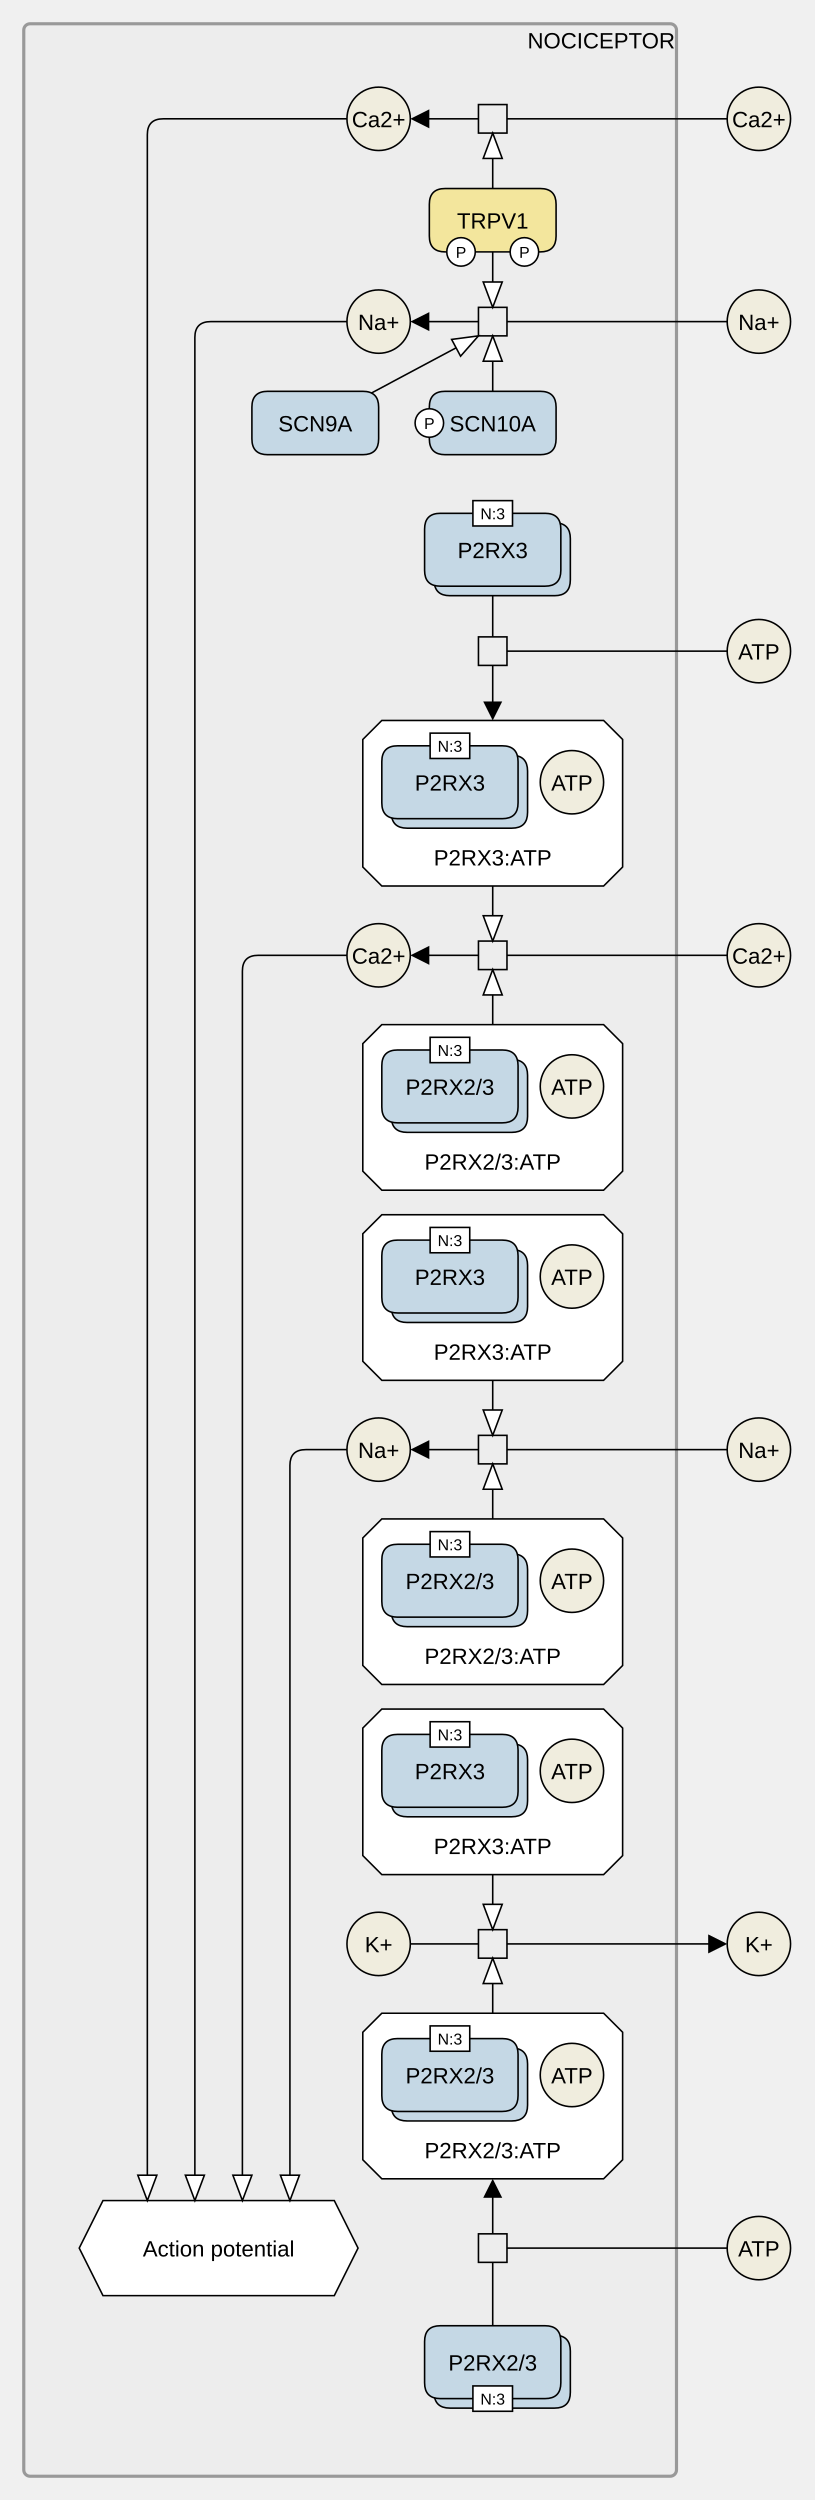
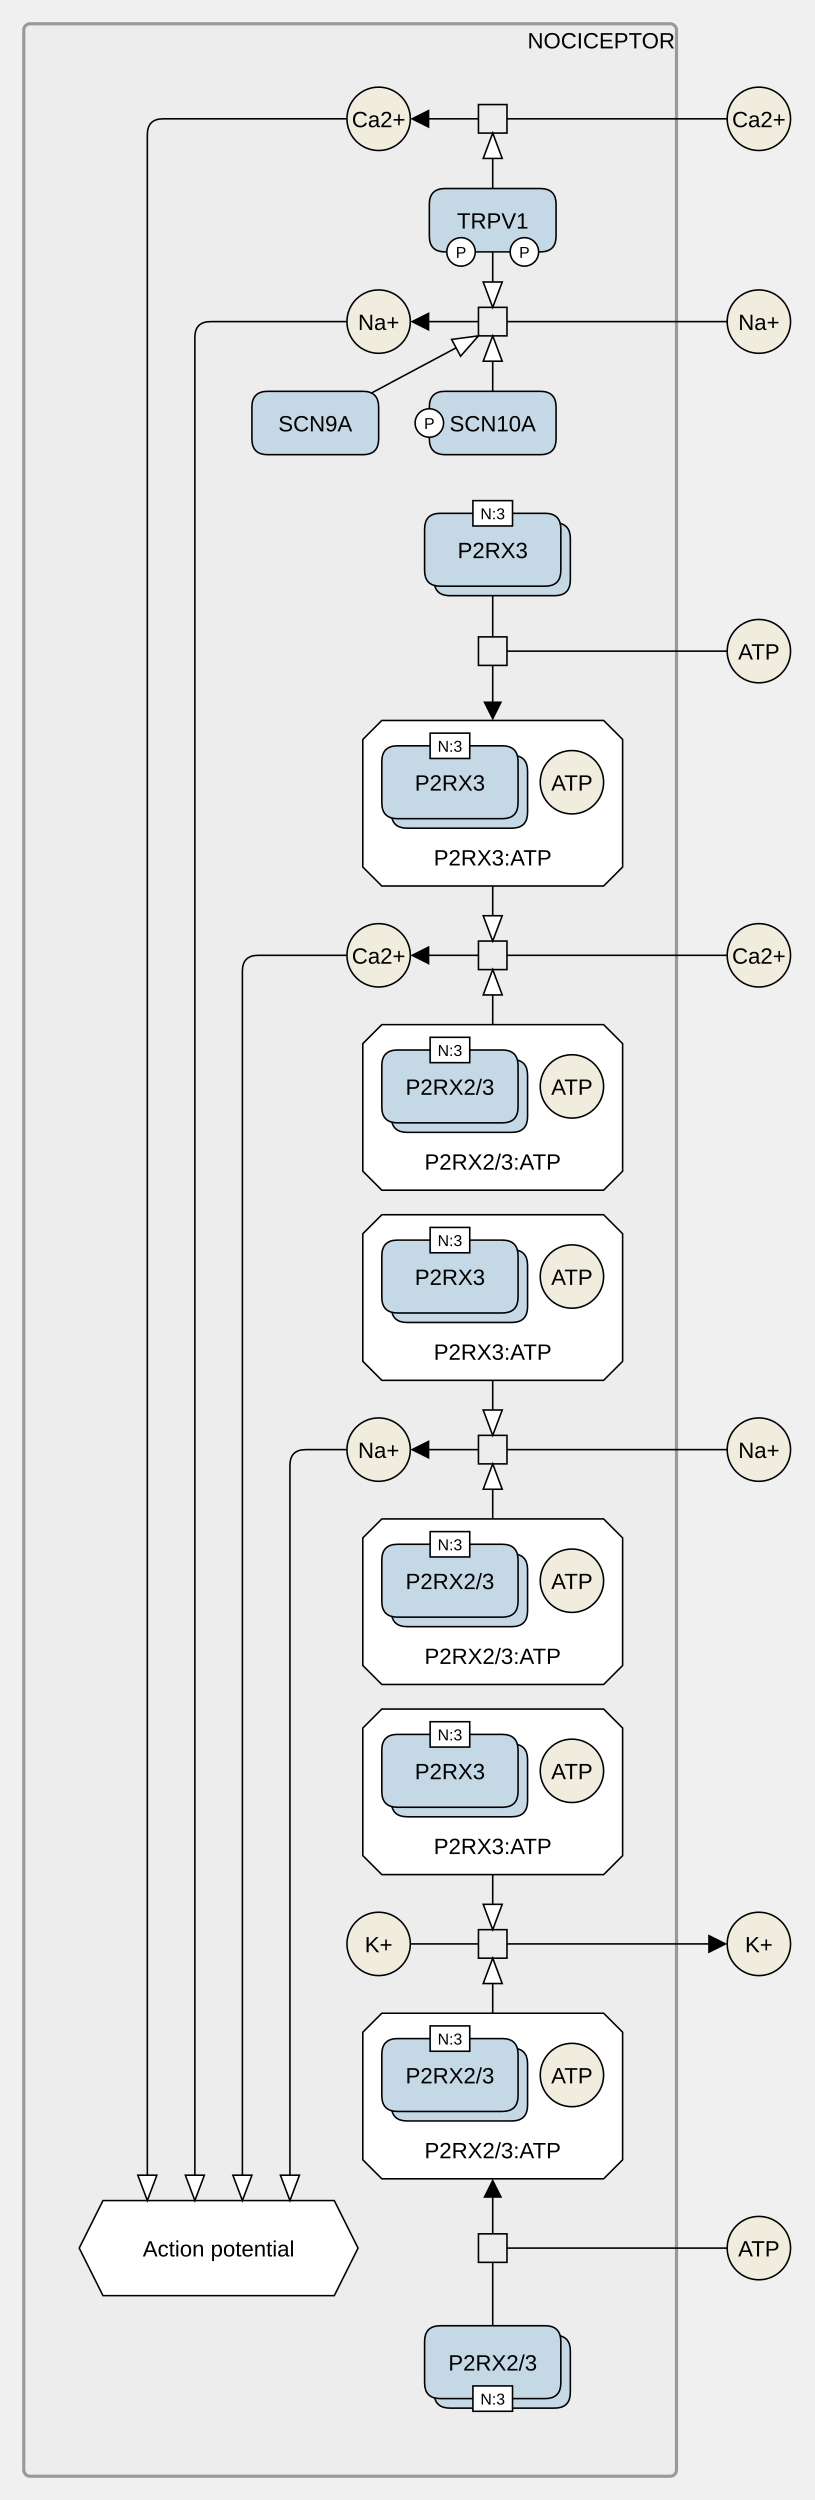
<svg xmlns="http://www.w3.org/2000/svg" width="514" height="1578" viewBox="0 0 514 1578" stroke-linecap="butt" stroke-miterlimit="10">
  <g transform="translate(311,75)">
    <path d="M-296 -56 C-296 -58.209 -294.209 -60 -292 -60 L112 -60 C114.209 -60 116 -58.209 116 -56 L116 1484 C116 1486.209 114.209 1488 112 1488 L-292 1488 C-294.209 1488 -296 1486.209 -296 1484 Z" fill="#999999" fill-opacity="0.031" stroke="none" />
    <path d="M-296 -56 C-296 -58.209 -294.209 -60 -292 -60 L112 -60 C114.209 -60 116 -58.209 116 -56 L116 1484 C116 1486.209 114.209 1488 112 1488 L-292 1488 C-294.209 1488 -296 1486.209 -296 1484 Z" fill="none" stroke="#999999" stroke-width="2" />
    <text x="68.5" y="-44.459" text-anchor="middle" font-family="'Dialog', Arial, Helvetica, sans-serif" font-size="14" fill="#000000" stroke="none" xml:space="preserve">NOCICEPTOR</text>
    <path d="M-70 379.75 L70 379.75 L82 391.75 L82 472.25 L70 484.25 L-70 484.25 L-82 472.25 L-82 391.75 Z" fill="#FFFFFF" stroke="none" />
    <path d="M-70 379.75 L70 379.75 L82 391.75 L82 472.25 L70 484.25 L-70 484.25 L-82 472.25 L-82 391.75 Z" fill="none" stroke="#000000" />
    <text x="0" y="471.291" text-anchor="middle" font-family="'Dialog', Arial, Helvetica, sans-serif" font-size="14" fill="#000000" stroke="none" xml:space="preserve">P2RX3:ATP</text>
    <path d="M-64 411.75 Q-64 401.75 -54 401.75 L12 401.75 Q22 401.75 22 411.75 L22 437.75 Q22 447.75 12 447.75 L-54 447.75 Q-64 447.75 -64 437.75 Z" fill="#C5D8E5" stroke="none" />
    <path d="M-64 411.75 Q-64 401.75 -54 401.75 L12 401.75 Q22 401.75 22 411.75 L22 437.75 Q22 447.75 12 447.75 L-54 447.75 Q-64 447.75 -64 437.75 Z" fill="none" stroke="#000000" />
    <path d="M-70 405.75 Q-70 395.75 -60 395.75 L6 395.75 Q16 395.75 16 405.75 L16 431.75 Q16 441.75 6 441.75 L-60 441.75 Q-70 441.75 -70 431.75 Z" fill="#C5D8E5" stroke="none" />
    <path d="M-70 405.75 Q-70 395.75 -60 395.75 L6 395.75 Q16 395.75 16 405.75 L16 431.75 Q16 441.75 6 441.75 L-60 441.75 Q-70 441.75 -70 431.75 Z" fill="none" stroke="#000000" />
    <text x="-27" y="424.041" text-anchor="middle" font-family="'Dialog', Arial, Helvetica, sans-serif" font-size="14" fill="#000000" stroke="none" xml:space="preserve">P2RX3</text>
    <path d="M-39.5 387.75 L-14.5 387.75 L-14.5 403.75 L-39.5 403.75 Z" fill="#FFFFFF" stroke="none" />
    <path d="M-39.5 387.75 L-14.5 387.75 L-14.5 403.75 L-39.5 403.75 Z" fill="none" stroke="#000000" />
    <text x="-27" y="399.529" text-anchor="middle" font-family="'Dialog', Arial, Helvetica, sans-serif" font-size="10" fill="#000000" stroke="none" xml:space="preserve">N:3</text>
    <path d="M30 418.75 C30 407.704 38.954 398.75 50 398.75 L50 398.75 C61.046 398.75 70 407.704 70 418.75 L70 418.75 C70 429.796 61.046 438.75 50 438.75 L50 438.75 C38.954 438.75 30 429.796 30 418.75 Z" fill="#F0EDDE" stroke="none" />
    <path d="M30 418.75 C30 407.704 38.954 398.75 50 398.75 L50 398.75 C61.046 398.75 70 407.704 70 418.75 L70 418.75 C70 429.796 61.046 438.75 50 438.75 L50 438.75 C38.954 438.75 30 429.796 30 418.75 Z" fill="none" stroke="#000000" />
    <text x="50" y="424.041" text-anchor="middle" font-family="'Dialog', Arial, Helvetica, sans-serif" font-size="14" fill="#000000" stroke="none" xml:space="preserve">ATP</text>
    <path d="M-70 1195.75 L70 1195.75 L82 1207.75 L82 1288.25 L70 1300.25 L-70 1300.25 L-82 1288.25 L-82 1207.75 Z" fill="#FFFFFF" stroke="none" />
    <path d="M-70 1195.75 L70 1195.75 L82 1207.75 L82 1288.25 L70 1300.25 L-70 1300.25 L-82 1288.25 L-82 1207.75 Z" fill="none" stroke="#000000" />
    <text x="0" y="1287.291" text-anchor="middle" font-family="'Dialog', Arial, Helvetica, sans-serif" font-size="14" fill="#000000" stroke="none" xml:space="preserve">P2RX2/3:ATP</text>
    <path d="M-64 1227.75 Q-64 1217.75 -54 1217.75 L12 1217.75 Q22 1217.75 22 1227.75 L22 1253.75 Q22 1263.75 12 1263.75 L-54 1263.75 Q-64 1263.75 -64 1253.75 Z" fill="#C5D8E5" stroke="none" />
    <path d="M-64 1227.75 Q-64 1217.75 -54 1217.75 L12 1217.75 Q22 1217.75 22 1227.75 L22 1253.75 Q22 1263.75 12 1263.75 L-54 1263.75 Q-64 1263.75 -64 1253.75 Z" fill="none" stroke="#000000" />
    <path d="M-70 1221.75 Q-70 1211.75 -60 1211.75 L6 1211.75 Q16 1211.75 16 1221.75 L16 1247.75 Q16 1257.75 6 1257.75 L-60 1257.75 Q-70 1257.75 -70 1247.75 Z" fill="#C5D8E5" stroke="none" />
    <path d="M-70 1221.75 Q-70 1211.75 -60 1211.75 L6 1211.75 Q16 1211.75 16 1221.75 L16 1247.75 Q16 1257.75 6 1257.75 L-60 1257.75 Q-70 1257.75 -70 1247.75 Z" fill="none" stroke="#000000" />
    <text x="-27" y="1240.041" text-anchor="middle" font-family="'Dialog', Arial, Helvetica, sans-serif" font-size="14" fill="#000000" stroke="none" xml:space="preserve">P2RX2/3</text>
    <path d="M-39.5 1203.75 L-14.5 1203.75 L-14.5 1219.75 L-39.5 1219.75 Z" fill="#FFFFFF" stroke="none" />
    <path d="M-39.5 1203.75 L-14.5 1203.75 L-14.5 1219.75 L-39.5 1219.75 Z" fill="none" stroke="#000000" />
    <text x="-27" y="1215.53" text-anchor="middle" font-family="'Dialog', Arial, Helvetica, sans-serif" font-size="10" fill="#000000" stroke="none" xml:space="preserve">N:3</text>
    <path d="M30 1234.75 C30 1223.704 38.954 1214.75 50 1214.75 L50 1214.75 C61.046 1214.75 70 1223.704 70 1234.75 L70 1234.75 C70 1245.796 61.046 1254.75 50 1254.75 L50 1254.75 C38.954 1254.75 30 1245.796 30 1234.75 Z" fill="#F0EDDE" stroke="none" />
    <path d="M30 1234.75 C30 1223.704 38.954 1214.75 50 1214.75 L50 1214.75 C61.046 1214.75 70 1223.704 70 1234.75 L70 1234.75 C70 1245.796 61.046 1254.75 50 1254.75 L50 1254.75 C38.954 1254.75 30 1245.796 30 1234.75 Z" fill="none" stroke="#000000" />
    <text x="50" y="1240.041" text-anchor="middle" font-family="'Dialog', Arial, Helvetica, sans-serif" font-size="14" fill="#000000" stroke="none" xml:space="preserve">ATP</text>
    <path d="M-92 0 C-92 -11.046 -83.046 -20 -72 -20 L-72 -20 C-60.954 -20 -52 -11.046 -52 0 L-52 0 C-52 11.046 -60.954 20 -72 20 L-72 20 C-83.046 20 -92 11.046 -92 0 Z" fill="#F0EDDE" stroke="none" />
    <path d="M-92 0 C-92 -11.046 -83.046 -20 -72 -20 L-72 -20 C-60.954 -20 -52 -11.046 -52 0 L-52 0 C-52 11.046 -60.954 20 -72 20 L-72 20 C-83.046 20 -92 11.046 -92 0 Z" fill="none" stroke="#000000" />
    <text x="-72" y="5.291" text-anchor="middle" font-family="'Dialog', Arial, Helvetica, sans-serif" font-size="14" fill="#000000" stroke="none" xml:space="preserve">Ca2+</text>
    <path d="M-92 128 C-92 116.954 -83.046 108 -72 108 L-72 108 C-60.954 108 -52 116.954 -52 128 L-52 128 C-52 139.046 -60.954 148 -72 148 L-72 148 C-83.046 148 -92 139.046 -92 128 Z" fill="#F0EDDE" stroke="none" />
    <path d="M-92 128 C-92 116.954 -83.046 108 -72 108 L-72 108 C-60.954 108 -52 116.954 -52 128 L-52 128 C-52 139.046 -60.954 148 -72 148 L-72 148 C-83.046 148 -92 139.046 -92 128 Z" fill="none" stroke="#000000" />
    <text x="-72" y="133.291" text-anchor="middle" font-family="'Dialog', Arial, Helvetica, sans-serif" font-size="14" fill="#000000" stroke="none" xml:space="preserve">Na+</text>
-     <path d="M-40 54 Q-40 44 -30 44 L30 44 Q40 44 40 54 L40 74 Q40 84 30 84 L-30 84 Q-40 84 -40 74 Z" fill="#F3E69D" stroke="none" />
+     <path d="M-40 54 Q-40 44 -30 44 L30 44 Q40 44 40 54 L40 74 Q40 84 30 84 L-30 84 Q-40 84 -40 74 Z" fill="#C5D8E5" stroke="none" />
    <path d="M-40 54 Q-40 44 -30 44 L30 44 Q40 44 40 54 L40 74 Q40 84 30 84 L-30 84 Q-40 84 -40 74 Z" fill="none" stroke="#000000" />
    <text x="0" y="69.291" text-anchor="middle" font-family="'Dialog', Arial, Helvetica, sans-serif" font-size="14" fill="#000000" stroke="none" xml:space="preserve">TRPV1</text>
    <path d="M-29 84 C-29 79.029 -24.971 75 -20 75 L-20 75 C-15.029 75 -11 79.029 -11 84 L-11 84 C-11 88.971 -15.029 93 -20 93 L-20 93 C-24.971 93 -29 88.971 -29 84 Z" fill="#FFFFFF" stroke="none" />
    <path d="M-29 84 C-29 79.029 -24.971 75 -20 75 L-20 75 C-15.029 75 -11 79.029 -11 84 L-11 84 C-11 88.971 -15.029 93 -20 93 L-20 93 C-24.971 93 -29 88.971 -29 84 Z" fill="none" stroke="#000000" />
    <text x="-20" y="87.779" text-anchor="middle" font-family="'Dialog', Arial, Helvetica, sans-serif" font-size="10" fill="#000000" stroke="none" xml:space="preserve">P</text>
    <path d="M11 84 C11 79.029 15.029 75 20 75 L20 75 C24.971 75 29 79.029 29 84 L29 84 C29 88.971 24.971 93 20 93 L20 93 C15.029 93 11 88.971 11 84 Z" fill="#FFFFFF" stroke="none" />
    <path d="M11 84 C11 79.029 15.029 75 20 75 L20 75 C24.971 75 29 79.029 29 84 L29 84 C29 88.971 24.971 93 20 93 L20 93 C15.029 93 11 88.971 11 84 Z" fill="none" stroke="#000000" />
    <text x="20" y="87.779" text-anchor="middle" font-family="'Dialog', Arial, Helvetica, sans-serif" font-size="10" fill="#000000" stroke="none" xml:space="preserve">P</text>
    <path d="M-246 1314 L-100 1314 L-85 1344 L-100 1374 L-246 1374 L-261 1344 Z" fill="#FFFFFF" stroke="none" />
    <path d="M-246 1314 L-100 1314 L-85 1344 L-100 1374 L-246 1374 L-261 1344 Z" fill="none" stroke="#000000" />
    <text x="-173" y="1349.291" text-anchor="middle" font-family="'Dialog', Arial, Helvetica, sans-serif" font-size="14" fill="#000000" stroke="none" xml:space="preserve">Action potential</text>
    <path d="M-37 265 Q-37 255 -27 255 L39 255 Q49 255 49 265 L49 291 Q49 301 39 301 L-27 301 Q-37 301 -37 291 Z" fill="#C5D8E5" stroke="none" />
    <path d="M-37 265 Q-37 255 -27 255 L39 255 Q49 255 49 265 L49 291 Q49 301 39 301 L-27 301 Q-37 301 -37 291 Z" fill="none" stroke="#000000" />
    <path d="M-43 259 Q-43 249 -33 249 L33 249 Q43 249 43 259 L43 285 Q43 295 33 295 L-33 295 Q-43 295 -43 285 Z" fill="#C5D8E5" stroke="none" />
    <path d="M-43 259 Q-43 249 -33 249 L33 249 Q43 249 43 259 L43 285 Q43 295 33 295 L-33 295 Q-43 295 -43 285 Z" fill="none" stroke="#000000" />
    <text x="0" y="277.291" text-anchor="middle" font-family="'Dialog', Arial, Helvetica, sans-serif" font-size="14" fill="#000000" stroke="none" xml:space="preserve">P2RX3</text>
    <path d="M-12.5 241 L12.5 241 L12.5 257 L-12.5 257 Z" fill="#FFFFFF" stroke="none" />
    <path d="M-12.5 241 L12.5 241 L12.5 257 L-12.5 257 Z" fill="none" stroke="#000000" />
    <text x="0" y="252.78" text-anchor="middle" font-family="'Dialog', Arial, Helvetica, sans-serif" font-size="10" fill="#000000" stroke="none" xml:space="preserve">N:3</text>
    <path d="M-92 528 C-92 516.954 -83.046 508 -72 508 L-72 508 C-60.954 508 -52 516.954 -52 528 L-52 528 C-52 539.046 -60.954 548 -72 548 L-72 548 C-83.046 548 -92 539.046 -92 528 Z" fill="#F0EDDE" stroke="none" />
    <path d="M-92 528 C-92 516.954 -83.046 508 -72 508 L-72 508 C-60.954 508 -52 516.954 -52 528 L-52 528 C-52 539.046 -60.954 548 -72 548 L-72 548 C-83.046 548 -92 539.046 -92 528 Z" fill="none" stroke="#000000" />
    <text x="-72" y="533.291" text-anchor="middle" font-family="'Dialog', Arial, Helvetica, sans-serif" font-size="14" fill="#000000" stroke="none" xml:space="preserve">Ca2+</text>
    <path d="M-92 840 C-92 828.954 -83.046 820 -72 820 L-72 820 C-60.954 820 -52 828.954 -52 840 L-52 840 C-52 851.046 -60.954 860 -72 860 L-72 860 C-83.046 860 -92 851.046 -92 840 Z" fill="#F0EDDE" stroke="none" />
    <path d="M-92 840 C-92 828.954 -83.046 820 -72 820 L-72 820 C-60.954 820 -52 828.954 -52 840 L-52 840 C-52 851.046 -60.954 860 -72 860 L-72 860 C-83.046 860 -92 851.046 -92 840 Z" fill="none" stroke="#000000" />
    <text x="-72" y="845.291" text-anchor="middle" font-family="'Dialog', Arial, Helvetica, sans-serif" font-size="14" fill="#000000" stroke="none" xml:space="preserve">Na+</text>
    <path d="M-92 1152 C-92 1140.954 -83.046 1132 -72 1132 L-72 1132 C-60.954 1132 -52 1140.954 -52 1152 L-52 1152 C-52 1163.046 -60.954 1172 -72 1172 L-72 1172 C-83.046 1172 -92 1163.046 -92 1152 Z" fill="#F0EDDE" stroke="none" />
    <path d="M-92 1152 C-92 1140.954 -83.046 1132 -72 1132 L-72 1132 C-60.954 1132 -52 1140.954 -52 1152 L-52 1152 C-52 1163.046 -60.954 1172 -72 1172 L-72 1172 C-83.046 1172 -92 1163.046 -92 1152 Z" fill="none" stroke="#000000" />
    <text x="-72" y="1157.291" text-anchor="middle" font-family="'Dialog', Arial, Helvetica, sans-serif" font-size="14" fill="#000000" stroke="none" xml:space="preserve">K+</text>
    <path d="M-37 1409 Q-37 1399 -27 1399 L39 1399 Q49 1399 49 1409 L49 1435 Q49 1445 39 1445 L-27 1445 Q-37 1445 -37 1435 Z" fill="#C5D8E5" stroke="none" />
    <path d="M-37 1409 Q-37 1399 -27 1399 L39 1399 Q49 1399 49 1409 L49 1435 Q49 1445 39 1445 L-27 1445 Q-37 1445 -37 1435 Z" fill="none" stroke="#000000" />
    <path d="M-43 1403 Q-43 1393 -33 1393 L33 1393 Q43 1393 43 1403 L43 1429 Q43 1439 33 1439 L-33 1439 Q-43 1439 -43 1429 Z" fill="#C5D8E5" stroke="none" />
    <path d="M-43 1403 Q-43 1393 -33 1393 L33 1393 Q43 1393 43 1403 L43 1429 Q43 1439 33 1439 L-33 1439 Q-43 1439 -43 1429 Z" fill="none" stroke="#000000" />
    <text x="0" y="1421.291" text-anchor="middle" font-family="'Dialog', Arial, Helvetica, sans-serif" font-size="14" fill="#000000" stroke="none" xml:space="preserve">P2RX2/3</text>
    <path d="M-12.5 1431 L12.5 1431 L12.5 1447 L-12.5 1447 Z" fill="#FFFFFF" stroke="none" />
    <path d="M-12.5 1431 L12.5 1431 L12.5 1447 L-12.5 1447 Z" fill="none" stroke="#000000" />
    <text x="0" y="1442.78" text-anchor="middle" font-family="'Dialog', Arial, Helvetica, sans-serif" font-size="10" fill="#000000" stroke="none" xml:space="preserve">N:3</text>
    <path d="M-40 182 Q-40 172 -30 172 L30 172 Q40 172 40 182 L40 202 Q40 212 30 212 L-30 212 Q-40 212 -40 202 Z" fill="#C5D8E5" stroke="none" />
    <path d="M-40 182 Q-40 172 -30 172 L30 172 Q40 172 40 182 L40 202 Q40 212 30 212 L-30 212 Q-40 212 -40 202 Z" fill="none" stroke="#000000" />
    <text x="0" y="197.291" text-anchor="middle" font-family="'Dialog', Arial, Helvetica, sans-serif" font-size="14" fill="#000000" stroke="none" xml:space="preserve">SCN10A</text>
    <path d="M-49 192 C-49 187.029 -44.971 183 -40 183 L-40 183 C-35.029 183 -31 187.029 -31 192 L-31 192 C-31 196.971 -35.029 201 -40 201 L-40 201 C-44.971 201 -49 196.971 -49 192 Z" fill="#FFFFFF" stroke="none" />
    <path d="M-49 192 C-49 187.029 -44.971 183 -40 183 L-40 183 C-35.029 183 -31 187.029 -31 192 L-31 192 C-31 196.971 -35.029 201 -40 201 L-40 201 C-44.971 201 -49 196.971 -49 192 Z" fill="none" stroke="#000000" />
    <text x="-40" y="195.78" text-anchor="middle" font-family="'Dialog', Arial, Helvetica, sans-serif" font-size="10" fill="#000000" stroke="none" xml:space="preserve">P</text>
    <path d="M-70 691.75 L70 691.75 L82 703.75 L82 784.25 L70 796.25 L-70 796.25 L-82 784.25 L-82 703.75 Z" fill="#FFFFFF" stroke="none" />
    <path d="M-70 691.75 L70 691.75 L82 703.75 L82 784.25 L70 796.25 L-70 796.25 L-82 784.25 L-82 703.75 Z" fill="none" stroke="#000000" />
    <text x="0" y="783.291" text-anchor="middle" font-family="'Dialog', Arial, Helvetica, sans-serif" font-size="14" fill="#000000" stroke="none" xml:space="preserve">P2RX3:ATP</text>
    <path d="M-64 723.75 Q-64 713.75 -54 713.75 L12 713.75 Q22 713.75 22 723.75 L22 749.75 Q22 759.75 12 759.75 L-54 759.75 Q-64 759.75 -64 749.75 Z" fill="#C5D8E5" stroke="none" />
    <path d="M-64 723.75 Q-64 713.75 -54 713.75 L12 713.75 Q22 713.75 22 723.75 L22 749.75 Q22 759.75 12 759.75 L-54 759.75 Q-64 759.75 -64 749.75 Z" fill="none" stroke="#000000" />
    <path d="M-70 717.75 Q-70 707.75 -60 707.75 L6 707.75 Q16 707.75 16 717.75 L16 743.75 Q16 753.75 6 753.75 L-60 753.75 Q-70 753.75 -70 743.75 Z" fill="#C5D8E5" stroke="none" />
    <path d="M-70 717.75 Q-70 707.75 -60 707.75 L6 707.75 Q16 707.75 16 717.75 L16 743.75 Q16 753.75 6 753.75 L-60 753.75 Q-70 753.75 -70 743.75 Z" fill="none" stroke="#000000" />
    <text x="-27" y="736.041" text-anchor="middle" font-family="'Dialog', Arial, Helvetica, sans-serif" font-size="14" fill="#000000" stroke="none" xml:space="preserve">P2RX3</text>
    <path d="M-39.5 699.75 L-14.5 699.75 L-14.5 715.75 L-39.5 715.75 Z" fill="#FFFFFF" stroke="none" />
    <path d="M-39.5 699.75 L-14.5 699.75 L-14.5 715.75 L-39.5 715.75 Z" fill="none" stroke="#000000" />
    <text x="-27" y="711.529" text-anchor="middle" font-family="'Dialog', Arial, Helvetica, sans-serif" font-size="10" fill="#000000" stroke="none" xml:space="preserve">N:3</text>
    <path d="M30 730.75 C30 719.704 38.954 710.75 50 710.75 L50 710.75 C61.046 710.75 70 719.704 70 730.75 L70 730.75 C70 741.796 61.046 750.75 50 750.75 L50 750.75 C38.954 750.75 30 741.796 30 730.75 Z" fill="#F0EDDE" stroke="none" />
    <path d="M30 730.75 C30 719.704 38.954 710.75 50 710.75 L50 710.75 C61.046 710.75 70 719.704 70 730.75 L70 730.75 C70 741.796 61.046 750.75 50 750.75 L50 750.75 C38.954 750.75 30 741.796 30 730.75 Z" fill="none" stroke="#000000" />
    <text x="50" y="736.041" text-anchor="middle" font-family="'Dialog', Arial, Helvetica, sans-serif" font-size="14" fill="#000000" stroke="none" xml:space="preserve">ATP</text>
    <path d="M-70 1003.75 L70 1003.75 L82 1015.75 L82 1096.25 L70 1108.25 L-70 1108.25 L-82 1096.25 L-82 1015.75 Z" fill="#FFFFFF" stroke="none" />
    <path d="M-70 1003.75 L70 1003.75 L82 1015.75 L82 1096.25 L70 1108.25 L-70 1108.25 L-82 1096.25 L-82 1015.75 Z" fill="none" stroke="#000000" />
    <text x="0" y="1095.291" text-anchor="middle" font-family="'Dialog', Arial, Helvetica, sans-serif" font-size="14" fill="#000000" stroke="none" xml:space="preserve">P2RX3:ATP</text>
    <path d="M-64 1035.75 Q-64 1025.75 -54 1025.75 L12 1025.75 Q22 1025.75 22 1035.75 L22 1061.75 Q22 1071.75 12 1071.75 L-54 1071.75 Q-64 1071.75 -64 1061.75 Z" fill="#C5D8E5" stroke="none" />
    <path d="M-64 1035.75 Q-64 1025.75 -54 1025.75 L12 1025.75 Q22 1025.75 22 1035.75 L22 1061.75 Q22 1071.75 12 1071.75 L-54 1071.75 Q-64 1071.75 -64 1061.75 Z" fill="none" stroke="#000000" />
    <path d="M-70 1029.75 Q-70 1019.75 -60 1019.75 L6 1019.75 Q16 1019.75 16 1029.75 L16 1055.75 Q16 1065.75 6 1065.75 L-60 1065.75 Q-70 1065.75 -70 1055.75 Z" fill="#C5D8E5" stroke="none" />
    <path d="M-70 1029.75 Q-70 1019.75 -60 1019.75 L6 1019.75 Q16 1019.75 16 1029.75 L16 1055.75 Q16 1065.75 6 1065.75 L-60 1065.75 Q-70 1065.75 -70 1055.75 Z" fill="none" stroke="#000000" />
    <text x="-27" y="1048.041" text-anchor="middle" font-family="'Dialog', Arial, Helvetica, sans-serif" font-size="14" fill="#000000" stroke="none" xml:space="preserve">P2RX3</text>
    <path d="M-39.5 1011.75 L-14.5 1011.75 L-14.5 1027.75 L-39.5 1027.75 Z" fill="#FFFFFF" stroke="none" />
    <path d="M-39.5 1011.75 L-14.5 1011.75 L-14.5 1027.75 L-39.5 1027.75 Z" fill="none" stroke="#000000" />
    <text x="-27" y="1023.529" text-anchor="middle" font-family="'Dialog', Arial, Helvetica, sans-serif" font-size="10" fill="#000000" stroke="none" xml:space="preserve">N:3</text>
    <path d="M30 1042.75 C30 1031.704 38.954 1022.75 50 1022.75 L50 1022.75 C61.046 1022.75 70 1031.704 70 1042.75 L70 1042.75 C70 1053.796 61.046 1062.75 50 1062.75 L50 1062.75 C38.954 1062.75 30 1053.796 30 1042.75 Z" fill="#F0EDDE" stroke="none" />
    <path d="M30 1042.75 C30 1031.704 38.954 1022.75 50 1022.75 L50 1022.75 C61.046 1022.75 70 1031.704 70 1042.75 L70 1042.75 C70 1053.796 61.046 1062.75 50 1062.75 L50 1062.75 C38.954 1062.75 30 1053.796 30 1042.75 Z" fill="none" stroke="#000000" />
    <text x="50" y="1048.041" text-anchor="middle" font-family="'Dialog', Arial, Helvetica, sans-serif" font-size="14" fill="#000000" stroke="none" xml:space="preserve">ATP</text>
    <path d="M-70 571.75 L70 571.75 L82 583.75 L82 664.25 L70 676.25 L-70 676.25 L-82 664.25 L-82 583.75 Z" fill="#FFFFFF" stroke="none" />
    <path d="M-70 571.75 L70 571.75 L82 583.75 L82 664.25 L70 676.25 L-70 676.25 L-82 664.25 L-82 583.75 Z" fill="none" stroke="#000000" />
    <text x="0" y="663.291" text-anchor="middle" font-family="'Dialog', Arial, Helvetica, sans-serif" font-size="14" fill="#000000" stroke="none" xml:space="preserve">P2RX2/3:ATP</text>
    <path d="M-64 603.75 Q-64 593.75 -54 593.75 L12 593.75 Q22 593.75 22 603.75 L22 629.75 Q22 639.75 12 639.75 L-54 639.75 Q-64 639.75 -64 629.75 Z" fill="#C5D8E5" stroke="none" />
    <path d="M-64 603.75 Q-64 593.75 -54 593.75 L12 593.75 Q22 593.75 22 603.75 L22 629.75 Q22 639.75 12 639.75 L-54 639.75 Q-64 639.75 -64 629.75 Z" fill="none" stroke="#000000" />
    <path d="M-70 597.75 Q-70 587.75 -60 587.75 L6 587.75 Q16 587.75 16 597.75 L16 623.75 Q16 633.75 6 633.75 L-60 633.75 Q-70 633.75 -70 623.75 Z" fill="#C5D8E5" stroke="none" />
    <path d="M-70 597.75 Q-70 587.75 -60 587.75 L6 587.75 Q16 587.75 16 597.75 L16 623.75 Q16 633.75 6 633.75 L-60 633.75 Q-70 633.75 -70 623.75 Z" fill="none" stroke="#000000" />
    <text x="-27" y="616.041" text-anchor="middle" font-family="'Dialog', Arial, Helvetica, sans-serif" font-size="14" fill="#000000" stroke="none" xml:space="preserve">P2RX2/3</text>
    <path d="M-39.5 579.75 L-14.5 579.75 L-14.5 595.75 L-39.5 595.75 Z" fill="#FFFFFF" stroke="none" />
    <path d="M-39.5 579.75 L-14.5 579.75 L-14.5 595.75 L-39.5 595.75 Z" fill="none" stroke="#000000" />
    <text x="-27" y="591.529" text-anchor="middle" font-family="'Dialog', Arial, Helvetica, sans-serif" font-size="10" fill="#000000" stroke="none" xml:space="preserve">N:3</text>
    <path d="M30 610.75 C30 599.704 38.954 590.75 50 590.75 L50 590.75 C61.046 590.75 70 599.704 70 610.75 L70 610.75 C70 621.796 61.046 630.75 50 630.75 L50 630.75 C38.954 630.75 30 621.796 30 610.75 Z" fill="#F0EDDE" stroke="none" />
    <path d="M30 610.75 C30 599.704 38.954 590.75 50 590.75 L50 590.75 C61.046 590.75 70 599.704 70 610.75 L70 610.75 C70 621.796 61.046 630.75 50 630.75 L50 630.75 C38.954 630.75 30 621.796 30 610.75 Z" fill="none" stroke="#000000" />
    <text x="50" y="616.041" text-anchor="middle" font-family="'Dialog', Arial, Helvetica, sans-serif" font-size="14" fill="#000000" stroke="none" xml:space="preserve">ATP</text>
    <path d="M-70 883.75 L70 883.75 L82 895.75 L82 976.25 L70 988.25 L-70 988.25 L-82 976.25 L-82 895.75 Z" fill="#FFFFFF" stroke="none" />
    <path d="M-70 883.75 L70 883.75 L82 895.75 L82 976.25 L70 988.25 L-70 988.25 L-82 976.25 L-82 895.75 Z" fill="none" stroke="#000000" />
    <text x="0" y="975.291" text-anchor="middle" font-family="'Dialog', Arial, Helvetica, sans-serif" font-size="14" fill="#000000" stroke="none" xml:space="preserve">P2RX2/3:ATP</text>
    <path d="M-64 915.75 Q-64 905.75 -54 905.75 L12 905.75 Q22 905.75 22 915.75 L22 941.75 Q22 951.75 12 951.75 L-54 951.75 Q-64 951.75 -64 941.75 Z" fill="#C5D8E5" stroke="none" />
    <path d="M-64 915.75 Q-64 905.75 -54 905.75 L12 905.75 Q22 905.75 22 915.75 L22 941.75 Q22 951.75 12 951.75 L-54 951.75 Q-64 951.75 -64 941.75 Z" fill="none" stroke="#000000" />
    <path d="M-70 909.75 Q-70 899.75 -60 899.75 L6 899.75 Q16 899.75 16 909.75 L16 935.75 Q16 945.75 6 945.75 L-60 945.75 Q-70 945.75 -70 935.75 Z" fill="#C5D8E5" stroke="none" />
    <path d="M-70 909.75 Q-70 899.75 -60 899.75 L6 899.75 Q16 899.75 16 909.75 L16 935.75 Q16 945.75 6 945.75 L-60 945.75 Q-70 945.75 -70 935.75 Z" fill="none" stroke="#000000" />
    <text x="-27" y="928.041" text-anchor="middle" font-family="'Dialog', Arial, Helvetica, sans-serif" font-size="14" fill="#000000" stroke="none" xml:space="preserve">P2RX2/3</text>
    <path d="M-39.5 891.75 L-14.5 891.75 L-14.5 907.75 L-39.5 907.75 Z" fill="#FFFFFF" stroke="none" />
    <path d="M-39.5 891.75 L-14.5 891.75 L-14.5 907.75 L-39.5 907.75 Z" fill="none" stroke="#000000" />
    <text x="-27" y="903.529" text-anchor="middle" font-family="'Dialog', Arial, Helvetica, sans-serif" font-size="10" fill="#000000" stroke="none" xml:space="preserve">N:3</text>
    <path d="M30 922.75 C30 911.704 38.954 902.75 50 902.75 L50 902.75 C61.046 902.75 70 911.704 70 922.75 L70 922.75 C70 933.796 61.046 942.75 50 942.75 L50 942.75 C38.954 942.75 30 933.796 30 922.75 Z" fill="#F0EDDE" stroke="none" />
    <path d="M30 922.75 C30 911.704 38.954 902.75 50 902.75 L50 902.75 C61.046 902.75 70 911.704 70 922.75 L70 922.75 C70 933.796 61.046 942.75 50 942.75 L50 942.75 C38.954 942.75 30 933.796 30 922.75 Z" fill="none" stroke="#000000" />
    <text x="50" y="928.041" text-anchor="middle" font-family="'Dialog', Arial, Helvetica, sans-serif" font-size="14" fill="#000000" stroke="none" xml:space="preserve">ATP</text>
    <path d="M-9 -9 L9 -9 L9 9 L-9 9 Z" fill="none" stroke="#000000" />
    <path d="M-9 119 L9 119 L9 137 L-9 137 Z" fill="none" stroke="#000000" />
    <path d="M-9 327 L9 327 L9 345 L-9 345 Z" fill="none" stroke="#000000" />
    <path d="M-9 519 L9 519 L9 537 L-9 537 Z" fill="none" stroke="#000000" />
    <path d="M-9 831 L9 831 L9 849 L-9 849 Z" fill="none" stroke="#000000" />
    <path d="M-9 1143 L9 1143 L9 1161 L-9 1161 Z" fill="none" stroke="#000000" />
    <path d="M-9 1335 L9 1335 L9 1353 L-9 1353 Z" fill="none" stroke="#000000" />
    <path d="M-152 182 Q-152 172 -142 172 L-82 172 Q-72 172 -72 182 L-72 202 Q-72 212 -82 212 L-142 212 Q-152 212 -152 202 Z" fill="#C5D8E5" stroke="none" />
    <path d="M-152 182 Q-152 172 -142 172 L-82 172 Q-72 172 -72 182 L-72 202 Q-72 212 -82 212 L-142 212 Q-152 212 -152 202 Z" fill="none" stroke="#000000" />
    <text x="-112" y="197.291" text-anchor="middle" font-family="'Dialog', Arial, Helvetica, sans-serif" font-size="14" fill="#000000" stroke="none" xml:space="preserve">SCN9A</text>
    <path d="M148 128 C148 116.954 156.954 108 168 108 L168 108 C179.046 108 188 116.954 188 128 L188 128 C188 139.046 179.046 148 168 148 L168 148 C156.954 148 148 139.046 148 128 Z" fill="#F0EDDE" stroke="none" />
    <path d="M148 128 C148 116.954 156.954 108 168 108 L168 108 C179.046 108 188 116.954 188 128 L188 128 C188 139.046 179.046 148 168 148 L168 148 C156.954 148 148 139.046 148 128 Z" fill="none" stroke="#000000" />
    <text x="168" y="133.291" text-anchor="middle" font-family="'Dialog', Arial, Helvetica, sans-serif" font-size="14" fill="#000000" stroke="none" xml:space="preserve">Na+</text>
    <path d="M148 0 C148 -11.046 156.954 -20 168 -20 L168 -20 C179.046 -20 188 -11.046 188 0 L188 0 C188 11.046 179.046 20 168 20 L168 20 C156.954 20 148 11.046 148 0 Z" fill="#F0EDDE" stroke="none" />
    <path d="M148 0 C148 -11.046 156.954 -20 168 -20 L168 -20 C179.046 -20 188 -11.046 188 0 L188 0 C188 11.046 179.046 20 168 20 L168 20 C156.954 20 148 11.046 148 0 Z" fill="none" stroke="#000000" />
    <text x="168" y="5.291" text-anchor="middle" font-family="'Dialog', Arial, Helvetica, sans-serif" font-size="14" fill="#000000" stroke="none" xml:space="preserve">Ca2+</text>
    <path d="M148 528 C148 516.954 156.954 508 168 508 L168 508 C179.046 508 188 516.954 188 528 L188 528 C188 539.046 179.046 548 168 548 L168 548 C156.954 548 148 539.046 148 528 Z" fill="#F0EDDE" stroke="none" />
    <path d="M148 528 C148 516.954 156.954 508 168 508 L168 508 C179.046 508 188 516.954 188 528 L188 528 C188 539.046 179.046 548 168 548 L168 548 C156.954 548 148 539.046 148 528 Z" fill="none" stroke="#000000" />
    <text x="168" y="533.291" text-anchor="middle" font-family="'Dialog', Arial, Helvetica, sans-serif" font-size="14" fill="#000000" stroke="none" xml:space="preserve">Ca2+</text>
    <path d="M148 336 C148 324.954 156.954 316 168 316 L168 316 C179.046 316 188 324.954 188 336 L188 336 C188 347.046 179.046 356 168 356 L168 356 C156.954 356 148 347.046 148 336 Z" fill="#F0EDDE" stroke="none" />
    <path d="M148 336 C148 324.954 156.954 316 168 316 L168 316 C179.046 316 188 324.954 188 336 L188 336 C188 347.046 179.046 356 168 356 L168 356 C156.954 356 148 347.046 148 336 Z" fill="none" stroke="#000000" />
    <text x="168" y="341.291" text-anchor="middle" font-family="'Dialog', Arial, Helvetica, sans-serif" font-size="14" fill="#000000" stroke="none" xml:space="preserve">ATP</text>
    <path d="M148 840 C148 828.954 156.954 820 168 820 L168 820 C179.046 820 188 828.954 188 840 L188 840 C188 851.046 179.046 860 168 860 L168 860 C156.954 860 148 851.046 148 840 Z" fill="#F0EDDE" stroke="none" />
    <path d="M148 840 C148 828.954 156.954 820 168 820 L168 820 C179.046 820 188 828.954 188 840 L188 840 C188 851.046 179.046 860 168 860 L168 860 C156.954 860 148 851.046 148 840 Z" fill="none" stroke="#000000" />
    <text x="168" y="845.291" text-anchor="middle" font-family="'Dialog', Arial, Helvetica, sans-serif" font-size="14" fill="#000000" stroke="none" xml:space="preserve">Na+</text>
    <path d="M148 1152 C148 1140.954 156.954 1132 168 1132 L168 1132 C179.046 1132 188 1140.954 188 1152 L188 1152 C188 1163.046 179.046 1172 168 1172 L168 1172 C156.954 1172 148 1163.046 148 1152 Z" fill="#F0EDDE" stroke="none" />
    <path d="M148 1152 C148 1140.954 156.954 1132 168 1132 L168 1132 C179.046 1132 188 1140.954 188 1152 L188 1152 C188 1163.046 179.046 1172 168 1172 L168 1172 C156.954 1172 148 1163.046 148 1152 Z" fill="none" stroke="#000000" />
    <text x="168" y="1157.291" text-anchor="middle" font-family="'Dialog', Arial, Helvetica, sans-serif" font-size="14" fill="#000000" stroke="none" xml:space="preserve">K+</text>
    <path d="M148 1344 C148 1332.954 156.954 1324 168 1324 L168 1324 C179.046 1324 188 1332.954 188 1344 L188 1344 C188 1355.046 179.046 1364 168 1364 L168 1364 C156.954 1364 148 1355.046 148 1344 Z" fill="#F0EDDE" stroke="none" />
    <path d="M148 1344 C148 1332.954 156.954 1324 168 1324 L168 1324 C179.046 1324 188 1332.954 188 1344 L188 1344 C188 1355.046 179.046 1364 168 1364 L168 1364 C156.954 1364 148 1355.046 148 1344 Z" fill="none" stroke="#000000" />
    <text x="168" y="1349.291" text-anchor="middle" font-family="'Dialog', Arial, Helvetica, sans-serif" font-size="14" fill="#000000" stroke="none" xml:space="preserve">ATP</text>
    <path d="M148 0 L9 0" fill="none" stroke="#000000" />
    <path d="M-9 0 L-41 0" fill="none" stroke="#000000" />
    <path d="M-52 0 L-40 -6 L-40 6 Z" fill="#000000" stroke="none" />
    <path d="M0 44 L0 24" fill="none" stroke="#000000" />
    <path d="M0 9 L6 25 L-6 25 Z" fill="white" stroke="#000000" />
    <path d="M148 128 L9 128" fill="none" stroke="#000000" />
    <path d="M-9 128 L-41 128" fill="none" stroke="#000000" />
    <path d="M-52 128 L-40 122 L-40 134 Z" fill="#000000" stroke="none" />
    <path d="M0 84 L0 104" fill="none" stroke="#000000" />
    <path d="M0 119 L-6 103 L6 103 Z" fill="white" stroke="#000000" />
    <path d="M0 172 L0 152" fill="none" stroke="#000000" />
    <path d="M0 137 L6 153 L-6 153 Z" fill="white" stroke="#000000" />
    <path d="M-92 0 L-208 0 Q-218 0 -218 10 L-218 1299" fill="none" stroke="#000000" />
    <path d="M-218 1314 L-224 1298 L-212 1298 Z" fill="white" stroke="#000000" />
    <path d="M-92 128 L-178 128 Q-188 128 -188 138 L-188 1299" fill="none" stroke="#000000" />
    <path d="M-188 1314 L-194 1298 L-182 1298 Z" fill="white" stroke="#000000" />
    <path d="M0 301 L0 327" fill="none" stroke="#000000" />
    <path d="M0 345 L0 368.75" fill="none" stroke="#000000" />
    <path d="M0 379.75 L-6 367.75 L6 367.75 Z" fill="#000000" stroke="none" />
    <path d="M148 336 L9 336" fill="none" stroke="#000000" />
    <path d="M148 528 L9 528" fill="none" stroke="#000000" />
    <path d="M-9 528 L-41 528" fill="none" stroke="#000000" />
    <path d="M-52 528 L-40 522 L-40 534 Z" fill="#000000" stroke="none" />
    <path d="M0 484.25 L0 504" fill="none" stroke="#000000" />
    <path d="M0 519 L-6 503 L6 503 Z" fill="white" stroke="#000000" />
    <path d="M0 571.75 L0 552" fill="none" stroke="#000000" />
    <path d="M0 537 L6 553 L-6 553 Z" fill="white" stroke="#000000" />
    <path d="M148 840 L9 840" fill="none" stroke="#000000" />
    <path d="M-9 840 L-41 840" fill="none" stroke="#000000" />
    <path d="M-52 840 L-40 834 L-40 846 Z" fill="#000000" stroke="none" />
    <path d="M0 796.25 L0 816" fill="none" stroke="#000000" />
    <path d="M0 831 L-6 815 L6 815 Z" fill="white" stroke="#000000" />
    <path d="M0 883.75 L0 864" fill="none" stroke="#000000" />
    <path d="M0 849 L6 865 L-6 865 Z" fill="white" stroke="#000000" />
    <path d="M-52 1152 L-9 1152" fill="none" stroke="#000000" />
    <path d="M9 1152 L137 1152" fill="none" stroke="#000000" />
    <path d="M148 1152 L136 1158 L136 1146 Z" fill="#000000" stroke="none" />
    <path d="M0 1108.25 L0 1128" fill="none" stroke="#000000" />
    <path d="M0 1143 L-6 1127 L6 1127 Z" fill="white" stroke="#000000" />
    <path d="M0 1195.75 L0 1176" fill="none" stroke="#000000" />
    <path d="M0 1161 L6 1177 L-6 1177 Z" fill="white" stroke="#000000" />
    <path d="M0 1393 L0 1353" fill="none" stroke="#000000" />
    <path d="M0 1335 L0 1311.25" fill="none" stroke="#000000" />
    <path d="M0 1300.25 L6 1312.25 L-6 1312.25 Z" fill="#000000" stroke="none" />
    <path d="M148 1344 L9 1344" fill="none" stroke="#000000" />
    <path d="M-92 528 L-148 528 Q-158 528 -158 538 L-158 1299" fill="none" stroke="#000000" />
    <path d="M-158 1314 L-164 1298 L-152 1298 Z" fill="white" stroke="#000000" />
    <path d="M-92 840 L-118 840 Q-128 840 -128 850 L-128 1299" fill="none" stroke="#000000" />
    <path d="M-128 1314 L-134 1298 L-122 1298 Z" fill="white" stroke="#000000" />
    <path d="M-76.594 173.094 L-22.232 144.065" fill="none" stroke="#000000" />
    <path d="M-9 137 L-20.288 149.829 L-25.94 139.244 Z" fill="white" stroke="#000000" />
  </g>
</svg>
